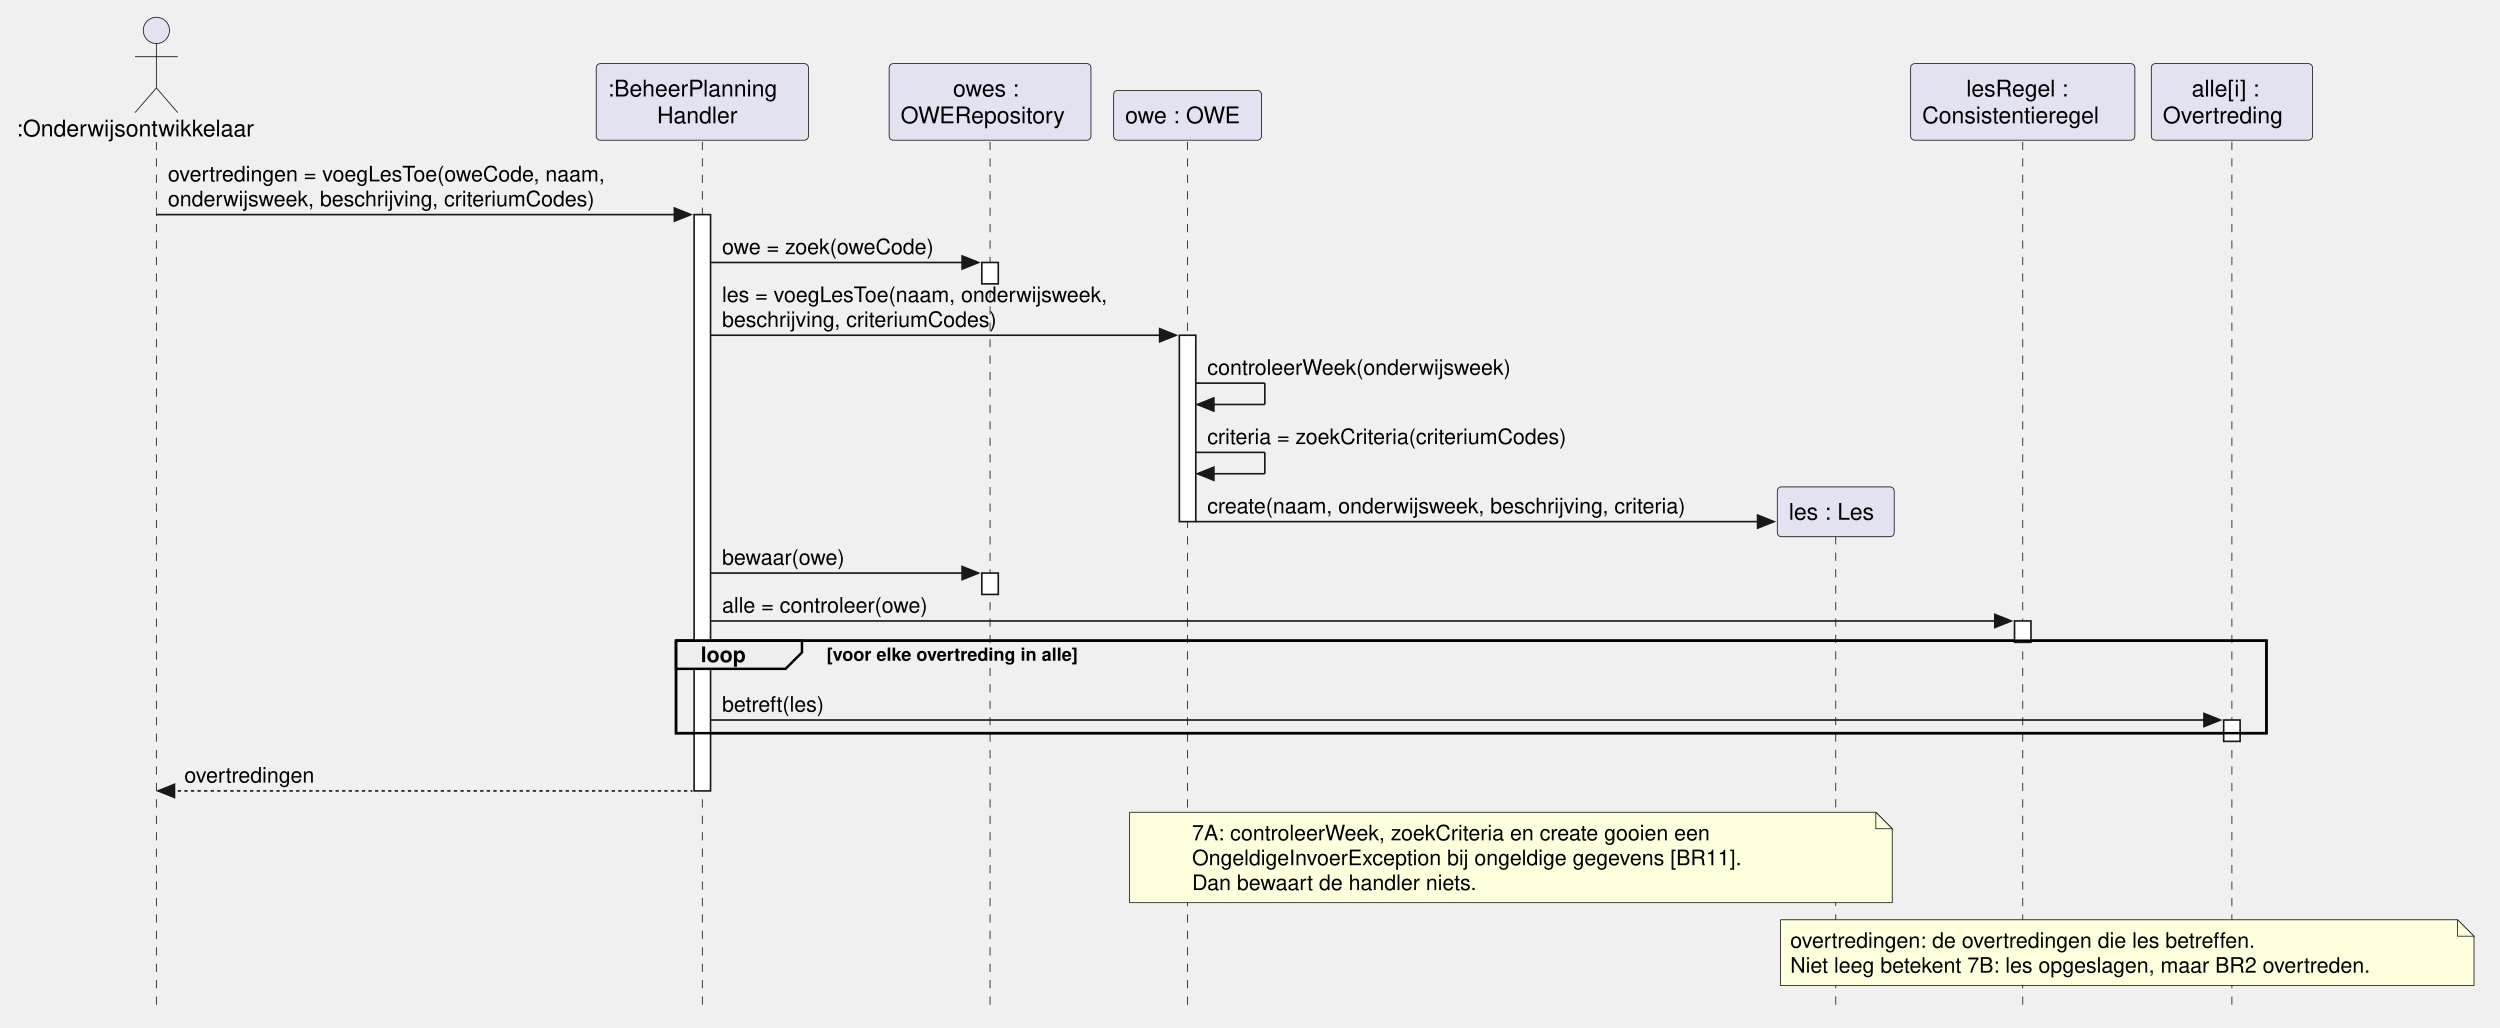
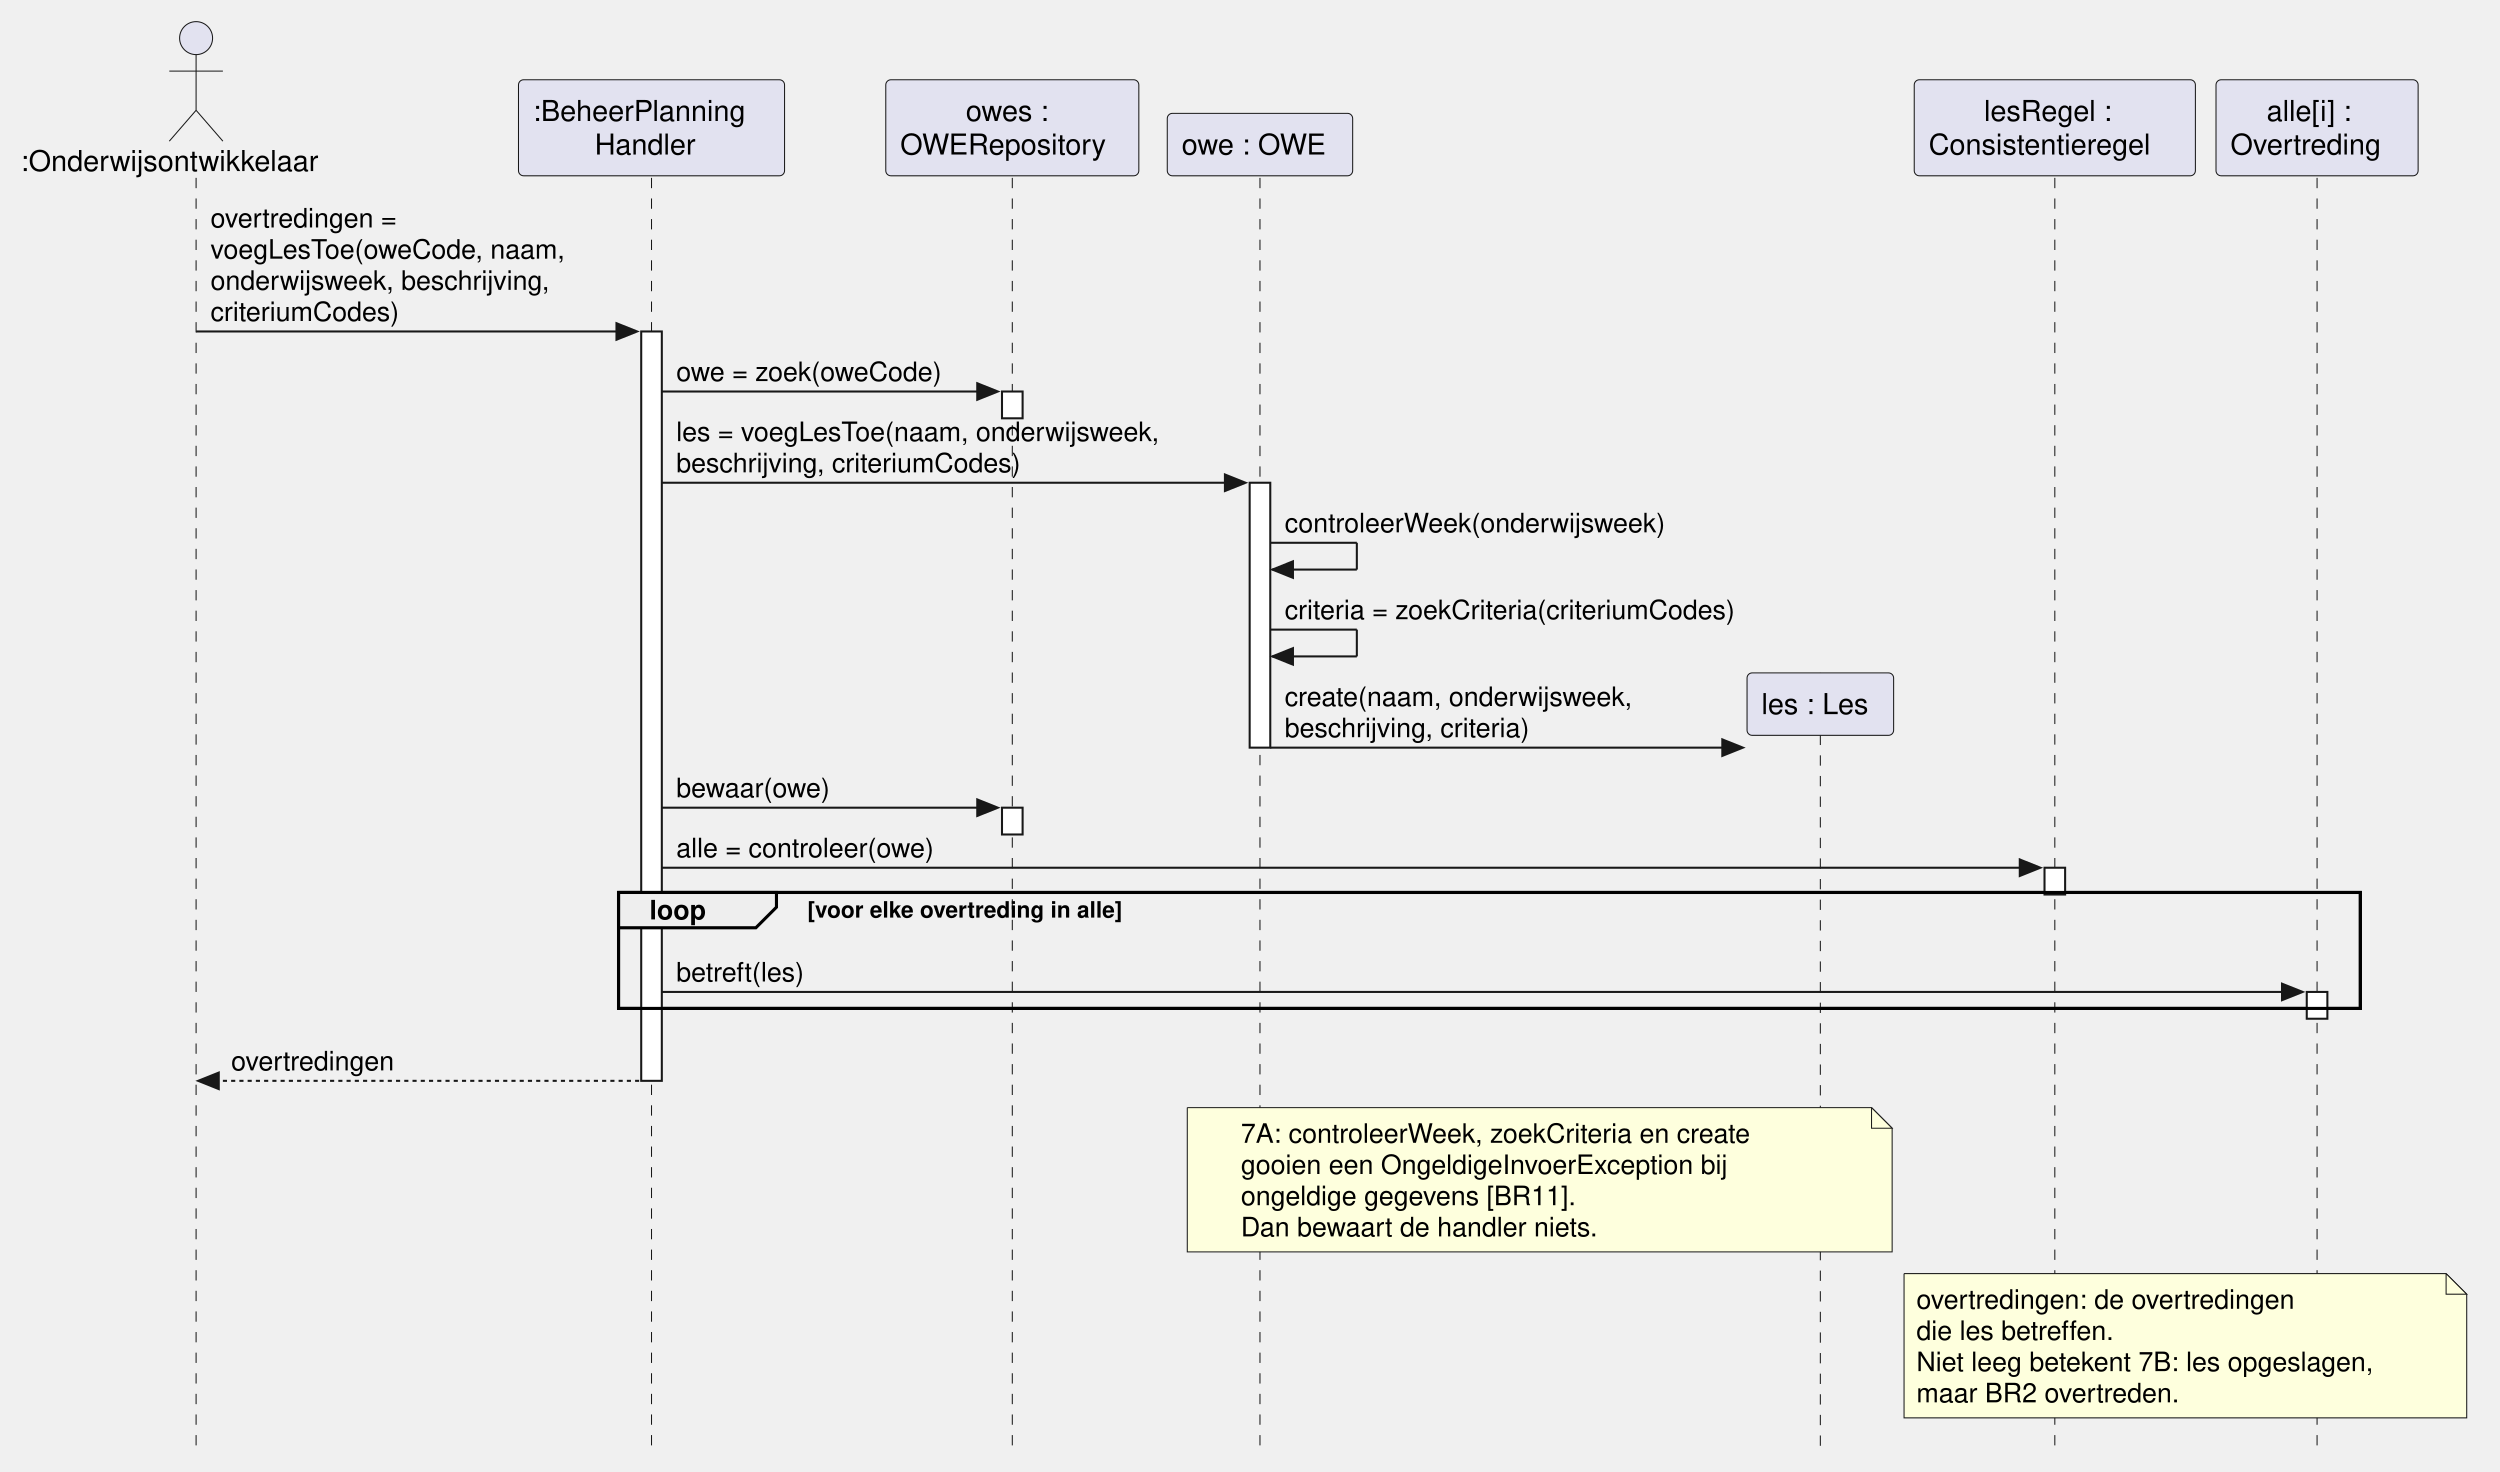
- <svg xmlns="http://www.w3.org/2000/svg" version="1.1" data-diagram-type="SEQUENCE" style="width:1521px;height:625px;background:#FFFFFF;" width="1521px" height="625px" viewBox="0 0 1521 625" zoomAndPan="magnify" preserveAspectRatio="none" contentStyleType="text/css">
+ <svg xmlns="http://www.w3.org/2000/svg" version="1.1" data-diagram-type="SEQUENCE" style="width:1213px;height:714px;background:#FFFFFF;" width="1213px" height="714px" viewBox="0 0 1213 714" zoomAndPan="magnify" preserveAspectRatio="none" contentStyleType="text/css">
  <defs />
  <g font-family="sans-serif" lengthAdjust="spacing">
-     <rect x="411.295" y="389.789" width="967.588" height="56.266" fill="none" style="stroke:#000;stroke-width:1.5;" />
+     <rect x="300.116" y="433.023" width="845.124" height="56.266" fill="none" style="stroke:#000;stroke-width:1.5;" />
    <g>
-       <rect x="91.644" y="86.297" width="8" height="528.555" fill="#000" fill-opacity="0" />
-       <line x1="95.144" y1="86.297" x2="95.144" y2="614.852" style="stroke:#181818;stroke-width:0.5;stroke-dasharray:5,5;" />
+       <rect x="91.644" y="86.297" width="8" height="617.188" fill="#000" fill-opacity="0" />
+       <line x1="95.144" y1="86.297" x2="95.144" y2="703.484" style="stroke:#181818;stroke-width:0.5;stroke-dasharray:5,5;" />
    </g>
    <g>
-       <rect x="423.795" y="86.297" width="8" height="528.555" fill="#000" fill-opacity="0" />
-       <line x1="427.295" y1="86.297" x2="427.295" y2="614.852" style="stroke:#181818;stroke-width:0.5;stroke-dasharray:5,5;" />
+       <rect x="312.616" y="86.297" width="8" height="617.188" fill="#000" fill-opacity="0" />
+       <line x1="316.116" y1="86.297" x2="316.116" y2="703.484" style="stroke:#181818;stroke-width:0.5;stroke-dasharray:5,5;" />
    </g>
    <g>
-       <rect x="422.295" y="130.563" width="10" height="350.625" fill="#FFF" style="stroke:#181818;stroke-width:1;" />
+       <rect x="311.116" y="160.828" width="10" height="363.594" fill="#FFF" style="stroke:#181818;stroke-width:1;" />
    </g>
    <g>
-       <rect x="598.849" y="86.297" width="8" height="528.555" fill="#000" fill-opacity="0" />
-       <line x1="602.349" y1="86.297" x2="602.349" y2="614.852" style="stroke:#181818;stroke-width:0.5;stroke-dasharray:5,5;" />
+       <rect x="487.669" y="86.297" width="8" height="617.188" fill="#000" fill-opacity="0" />
+       <line x1="491.169" y1="86.297" x2="491.169" y2="703.484" style="stroke:#181818;stroke-width:0.5;stroke-dasharray:5,5;" />
    </g>
    <g>
-       <rect x="597.349" y="159.695" width="10" height="13" fill="#FFF" style="stroke:#181818;stroke-width:1;" />
+       <rect x="486.169" y="189.961" width="10" height="13" fill="#FFF" style="stroke:#181818;stroke-width:1;" />
    </g>
    <g>
-       <rect x="597.349" y="348.656" width="10" height="13" fill="#FFF" style="stroke:#181818;stroke-width:1;" />
+       <rect x="486.169" y="391.891" width="10" height="13" fill="#FFF" style="stroke:#181818;stroke-width:1;" />
    </g>
    <g>
-       <rect x="719.016" y="86.297" width="8" height="528.555" fill="#000" fill-opacity="0" />
-       <line x1="722.516" y1="86.297" x2="722.516" y2="614.852" style="stroke:#181818;stroke-width:0.5;stroke-dasharray:5,5;" />
+       <rect x="607.837" y="86.297" width="8" height="617.188" fill="#000" fill-opacity="0" />
+       <line x1="611.337" y1="86.297" x2="611.337" y2="703.484" style="stroke:#181818;stroke-width:0.5;stroke-dasharray:5,5;" />
    </g>
    <g>
-       <rect x="717.516" y="203.961" width="10" height="113.398" fill="#FFF" style="stroke:#181818;stroke-width:1;" />
+       <rect x="606.337" y="234.227" width="10" height="128.531" fill="#FFF" style="stroke:#181818;stroke-width:1;" />
    </g>
    <g>
-       <rect x="1113.371" y="296.227" width="8" height="318.625" fill="#000" fill-opacity="0" />
-       <line x1="1116.871" y1="296.227" x2="1116.871" y2="614.852" style="stroke:#181818;stroke-width:0.5;stroke-dasharray:5,5;" />
+       <rect x="879.728" y="326.492" width="8" height="376.992" fill="#000" fill-opacity="0" />
+       <line x1="883.228" y1="326.492" x2="883.228" y2="703.484" style="stroke:#181818;stroke-width:0.5;stroke-dasharray:5,5;" />
    </g>
    <g>
-       <rect x="1227.141" y="86.297" width="8" height="528.555" fill="#000" fill-opacity="0" />
-       <line x1="1230.641" y1="86.297" x2="1230.641" y2="614.852" style="stroke:#181818;stroke-width:0.5;stroke-dasharray:5,5;" />
+       <rect x="993.497" y="86.297" width="8" height="617.188" fill="#000" fill-opacity="0" />
+       <line x1="996.997" y1="86.297" x2="996.997" y2="703.484" style="stroke:#181818;stroke-width:0.5;stroke-dasharray:5,5;" />
    </g>
    <g>
-       <rect x="1225.641" y="377.789" width="10" height="13" fill="#FFF" style="stroke:#181818;stroke-width:1;" />
+       <rect x="991.997" y="421.023" width="10" height="13" fill="#FFF" style="stroke:#181818;stroke-width:1;" />
    </g>
    <g>
-       <rect x="1354.384" y="86.297" width="8" height="528.555" fill="#000" fill-opacity="0" />
-       <line x1="1357.884" y1="86.297" x2="1357.884" y2="614.852" style="stroke:#181818;stroke-width:0.5;stroke-dasharray:5,5;" />
+       <rect x="1120.74" y="86.297" width="8" height="617.188" fill="#000" fill-opacity="0" />
+       <line x1="1124.24" y1="86.297" x2="1124.24" y2="703.484" style="stroke:#181818;stroke-width:0.5;stroke-dasharray:5,5;" />
    </g>
    <g>
-       <rect x="1352.884" y="438.055" width="10" height="13" fill="#FFF" style="stroke:#181818;stroke-width:1;" />
+       <rect x="1119.24" y="481.289" width="10" height="13" fill="#FFF" style="stroke:#181818;stroke-width:1;" />
    </g>
    <text x="10" y="82.995" fill="#000" font-size="14" textLength="164.288" font-family="Helvetica">:Onderwijsontwikkelaar</text>
    <ellipse cx="95.144" cy="18.5" rx="8" ry="8" fill="#E2E2F0" style="stroke:#181818;stroke-width:0.5;" />
    <path d="M95.144,26.5 L95.144,53.5 M82.144,34.5 L108.144,34.5 M95.144,53.5 L82.144,68.5 M95.144,53.5 L108.144,68.5" style="stroke:#181818;stroke-width:0.5;" fill="none" />
-     <rect x="362.747" y="38.703" width="129.097" height="46.594" fill="#E2E2F0" style="stroke:#181818;stroke-width:0.5;" rx="2.5" ry="2.5" />
-     <text x="369.747" y="58.698" fill="#000" font-size="14" textLength="115.097" font-family="Helvetica">:BeheerPlanning</text>
-     <text x="399.733" y="74.995" fill="#000" font-size="14" textLength="55.125" font-family="Helvetica">Handler</text>
-     <rect x="540.958" y="38.703" width="122.78" height="46.594" fill="#E2E2F0" style="stroke:#181818;stroke-width:0.5;" rx="2.5" ry="2.5" />
-     <text x="579.804" y="58.698" fill="#000" font-size="14" textLength="45.09" font-family="Helvetica">owes :</text>
-     <text x="547.958" y="74.995" fill="#000" font-size="14" textLength="108.78" font-family="Helvetica">OWERepository</text>
-     <rect x="677.539" y="55" width="89.954" height="30.297" fill="#E2E2F0" style="stroke:#181818;stroke-width:0.5;" rx="2.5" ry="2.5" />
-     <text x="684.539" y="74.995" fill="#000" font-size="14" textLength="75.954" font-family="Helvetica">owe : OWE</text>
-     <rect x="1162.432" y="38.703" width="136.418" height="46.594" fill="#E2E2F0" style="stroke:#181818;stroke-width:0.5;" rx="2.5" ry="2.5" />
-     <text x="1196.293" y="58.698" fill="#000" font-size="14" textLength="68.694" font-family="Helvetica">lesRegel :</text>
-     <text x="1169.432" y="74.995" fill="#000" font-size="14" textLength="122.418" font-family="Helvetica">Consistentieregel</text>
-     <rect x="1308.85" y="38.703" width="98.068" height="46.594" fill="#E2E2F0" style="stroke:#181818;stroke-width:0.5;" rx="2.5" ry="2.5" />
-     <text x="1333.408" y="58.698" fill="#000" font-size="14" textLength="48.952" font-family="Helvetica">alle[i] :</text>
-     <text x="1315.85" y="74.995" fill="#000" font-size="14" textLength="84.068" font-family="Helvetica">Overtreding</text>
-     <polygon points="410.295,126.563,420.295,130.563,410.295,134.563" fill="#181818" style="stroke:#181818;stroke-width:1;stroke-linejoin:miter;stroke-miterlimit:10;" />
-     <line x1="95.144" y1="130.563" x2="416.295" y2="130.563" style="stroke:#181818;stroke-width:1;" />
-     <text x="102.144" y="110.364" fill="#000" font-size="13" textLength="303.151" font-family="Helvetica">overtredingen = voegLesToe(oweCode, naam,</text>
-     <text x="102.144" y="125.497" fill="#000" font-size="13" textLength="296.061" font-family="Helvetica">onderwijsweek, beschrijving, criteriumCodes)</text>
-     <polygon points="585.349,155.695,595.349,159.695,585.349,163.695" fill="#181818" style="stroke:#181818;stroke-width:1;stroke-linejoin:miter;stroke-miterlimit:10;" />
-     <line x1="432.295" y1="159.695" x2="591.349" y2="159.695" style="stroke:#181818;stroke-width:1;" />
-     <text x="439.295" y="154.629" fill="#000" font-size="13" textLength="146.053" font-family="Helvetica">owe = zoek(oweCode)</text>
-     <polygon points="705.516,199.961,715.516,203.961,705.516,207.961" fill="#181818" style="stroke:#181818;stroke-width:1;stroke-linejoin:miter;stroke-miterlimit:10;" />
-     <line x1="432.295" y1="203.961" x2="711.516" y2="203.961" style="stroke:#181818;stroke-width:1;" />
-     <text x="439.295" y="183.762" fill="#000" font-size="13" textLength="266.221" font-family="Helvetica">les = voegLesToe(naam, onderwijsweek,</text>
-     <text x="439.295" y="198.895" fill="#000" font-size="13" textLength="191.223" font-family="Helvetica">beschrijving, criteriumCodes)</text>
-     <line x1="727.516" y1="233.094" x2="769.516" y2="233.094" style="stroke:#181818;stroke-width:1;" />
-     <line x1="769.516" y1="233.094" x2="769.516" y2="246.094" style="stroke:#181818;stroke-width:1;" />
-     <line x1="728.516" y1="246.094" x2="769.516" y2="246.094" style="stroke:#181818;stroke-width:1;" />
-     <polygon points="738.516,242.094,728.516,246.094,738.516,250.094" fill="#181818" style="stroke:#181818;stroke-width:1;stroke-linejoin:miter;stroke-miterlimit:10;" />
-     <text x="734.516" y="228.028" fill="#000" font-size="13" textLength="209.784" font-family="Helvetica">controleerWeek(onderwijsweek)</text>
-     <line x1="727.516" y1="275.227" x2="769.516" y2="275.227" style="stroke:#181818;stroke-width:1;" />
-     <line x1="769.516" y1="275.227" x2="769.516" y2="288.227" style="stroke:#181818;stroke-width:1;" />
-     <line x1="728.516" y1="288.227" x2="769.516" y2="288.227" style="stroke:#181818;stroke-width:1;" />
-     <polygon points="738.516,284.227,728.516,288.227,738.516,292.227" fill="#181818" style="stroke:#181818;stroke-width:1;stroke-linejoin:miter;stroke-miterlimit:10;" />
-     <text x="734.516" y="270.161" fill="#000" font-size="13" textLength="252.891" font-family="Helvetica">criteria = zoekCriteria(criteriumCodes)</text>
-     <rect x="1081.311" y="296.227" width="71.121" height="30.297" fill="#E2E2F0" style="stroke:#181818;stroke-width:0.5;" rx="2.5" ry="2.5" />
-     <text x="1088.311" y="316.222" fill="#000" font-size="14" textLength="57.121" font-family="Helvetica">les : Les</text>
-     <polygon points="1069.311,313.359,1079.311,317.359,1069.311,321.359" fill="#181818" style="stroke:#181818;stroke-width:1;stroke-linejoin:miter;stroke-miterlimit:10;" />
-     <line x1="727.516" y1="317.359" x2="1075.311" y2="317.359" style="stroke:#181818;stroke-width:1;" />
-     <text x="734.516" y="312.293" fill="#000" font-size="13" textLength="334.794" font-family="Helvetica">create(naam, onderwijsweek, beschrijving, criteria)</text>
-     <polygon points="585.349,344.656,595.349,348.656,585.349,352.656" fill="#181818" style="stroke:#181818;stroke-width:1;stroke-linejoin:miter;stroke-miterlimit:10;" />
-     <line x1="432.295" y1="348.656" x2="591.349" y2="348.656" style="stroke:#181818;stroke-width:1;" />
-     <text x="439.295" y="343.59" fill="#000" font-size="13" textLength="84.887" font-family="Helvetica">bewaar(owe)</text>
-     <polygon points="1213.641,373.789,1223.641,377.789,1213.641,381.789" fill="#181818" style="stroke:#181818;stroke-width:1;stroke-linejoin:miter;stroke-miterlimit:10;" />
-     <line x1="432.295" y1="377.789" x2="1219.641" y2="377.789" style="stroke:#181818;stroke-width:1;" />
-     <text x="439.295" y="372.723" fill="#000" font-size="13" textLength="145.761" font-family="Helvetica">alle = controleer(owe)</text>
-     <path d="M411.295,389.789 L487.919,389.789 L487.919,396.922 L477.919,406.922 L411.295,406.922 L411.295,389.789" style="stroke:#000;stroke-width:1.5;" fill="#EEE" />
-     <rect x="411.295" y="389.789" width="967.588" height="56.266" fill="none" style="stroke:#000;stroke-width:1.5;" />
-     <text x="426.295" y="402.856" fill="#000" font-size="13" textLength="31.624" font-weight="700" font-family="Helvetica">loop</text>
-     <text x="502.919" y="402" fill="#000" font-size="11" textLength="186.221" font-weight="700" font-family="Helvetica">[voor elke overtreding in alle]</text>
-     <polygon points="1340.884,434.055,1350.884,438.055,1340.884,442.055" fill="#181818" style="stroke:#181818;stroke-width:1;stroke-linejoin:miter;stroke-miterlimit:10;" />
-     <line x1="432.295" y1="438.055" x2="1346.884" y2="438.055" style="stroke:#181818;stroke-width:1;" />
-     <text x="439.295" y="432.989" fill="#000" font-size="13" textLength="72.89" font-family="Helvetica">betreft(les)</text>
-     <polygon points="106.144,477.188,96.144,481.188,106.144,485.188" fill="#181818" style="stroke:#181818;stroke-width:1;stroke-linejoin:miter;stroke-miterlimit:10;" />
-     <line x1="100.144" y1="481.188" x2="421.295" y2="481.188" style="stroke:#181818;stroke-width:1;stroke-dasharray:2,2;" />
-     <text x="112.144" y="476.122" fill="#000" font-size="13" textLength="92.022" font-family="Helvetica">overtredingen</text>
-     <path d="M687.247,494.188 L687.247,549.188 L1151.247,549.188 L1151.247,504.188 L1141.247,494.188 L687.247,494.188" style="stroke:#181818;stroke-width:0.5;" fill="#FEFFDD" />
-     <path d="M1141.247,494.188 L1141.247,504.188 L1151.247,504.188 L1141.247,494.188" style="stroke:#181818;stroke-width:0.5;" fill="#FEFFDD" />
-     <text x="725.262" y="511.254" fill="#000" font-size="13" textLength="357.925" font-family="Helvetica">7A: controleerWeek, zoekCriteria en create gooien een</text>
-     <text x="725.262" y="526.387" fill="#000" font-size="13" textLength="379.863" font-family="Helvetica">OngeldigeInvoerException bij ongeldige gegevens [BR11].</text>
-     <text x="725.262" y="541.52" fill="#000" font-size="13" textLength="197.755" font-family="Helvetica">Dan bewaart de handler niets.</text>
-     <path d="M1083.186,559.586 L1083.186,599.586 L1505.186,599.586 L1505.186,569.586 L1495.186,559.586 L1083.186,559.586" style="stroke:#181818;stroke-width:0.5;" fill="#FEFFDD" />
-     <path d="M1495.186,559.586 L1495.186,569.586 L1505.186,569.586 L1495.186,559.586" style="stroke:#181818;stroke-width:0.5;" fill="#FEFFDD" />
-     <text x="1089.186" y="576.653" fill="#000" font-size="13" textLength="327.793" font-family="Helvetica">overtredingen: de overtredingen die les betreffen.</text>
-     <text x="1089.186" y="591.786" fill="#000" font-size="13" textLength="401.153" font-family="Helvetica">Niet leeg betekent 7B: les opgeslagen, maar BR2 overtreden.</text>
+     <rect x="251.568" y="38.703" width="129.097" height="46.594" fill="#E2E2F0" style="stroke:#181818;stroke-width:0.5;" rx="2.5" ry="2.5" />
+     <text x="258.568" y="58.698" fill="#000" font-size="14" textLength="115.097" font-family="Helvetica">:BeheerPlanning</text>
+     <text x="288.554" y="74.995" fill="#000" font-size="14" textLength="55.125" font-family="Helvetica">Handler</text>
+     <rect x="429.779" y="38.703" width="122.78" height="46.594" fill="#E2E2F0" style="stroke:#181818;stroke-width:0.5;" rx="2.5" ry="2.5" />
+     <text x="468.625" y="58.698" fill="#000" font-size="14" textLength="45.09" font-family="Helvetica">owes :</text>
+     <text x="436.779" y="74.995" fill="#000" font-size="14" textLength="108.78" font-family="Helvetica">OWERepository</text>
+     <rect x="566.36" y="55" width="89.954" height="30.297" fill="#E2E2F0" style="stroke:#181818;stroke-width:0.5;" rx="2.5" ry="2.5" />
+     <text x="573.36" y="74.995" fill="#000" font-size="14" textLength="75.954" font-family="Helvetica">owe : OWE</text>
+     <rect x="928.788" y="38.703" width="136.418" height="46.594" fill="#E2E2F0" style="stroke:#181818;stroke-width:0.5;" rx="2.5" ry="2.5" />
+     <text x="962.65" y="58.698" fill="#000" font-size="14" textLength="68.694" font-family="Helvetica">lesRegel :</text>
+     <text x="935.788" y="74.995" fill="#000" font-size="14" textLength="122.418" font-family="Helvetica">Consistentieregel</text>
+     <rect x="1075.206" y="38.703" width="98.068" height="46.594" fill="#E2E2F0" style="stroke:#181818;stroke-width:0.5;" rx="2.5" ry="2.5" />
+     <text x="1099.764" y="58.698" fill="#000" font-size="14" textLength="48.952" font-family="Helvetica">alle[i] :</text>
+     <text x="1082.206" y="74.995" fill="#000" font-size="14" textLength="84.068" font-family="Helvetica">Overtreding</text>
+     <polygon points="299.116,156.828,309.116,160.828,299.116,164.828" fill="#181818" style="stroke:#181818;stroke-width:1;stroke-linejoin:miter;stroke-miterlimit:10;" />
+     <line x1="95.144" y1="160.828" x2="305.116" y2="160.828" style="stroke:#181818;stroke-width:1;" />
+     <text x="102.144" y="110.364" fill="#000" font-size="13" textLength="107.047" font-family="Helvetica">overtredingen =</text>
+     <text x="102.144" y="125.497" fill="#000" font-size="13" textLength="191.972" font-family="Helvetica">voegLesToe(oweCode, naam,</text>
+     <text x="102.144" y="140.629" fill="#000" font-size="13" textLength="187.745" font-family="Helvetica">onderwijsweek, beschrijving,</text>
+     <text x="102.144" y="155.762" fill="#000" font-size="13" textLength="104.184" font-family="Helvetica">criteriumCodes)</text>
+     <polygon points="474.169,185.961,484.169,189.961,474.169,193.961" fill="#181818" style="stroke:#181818;stroke-width:1;stroke-linejoin:miter;stroke-miterlimit:10;" />
+     <line x1="321.116" y1="189.961" x2="480.169" y2="189.961" style="stroke:#181818;stroke-width:1;" />
+     <text x="328.116" y="184.895" fill="#000" font-size="13" textLength="146.053" font-family="Helvetica">owe = zoek(oweCode)</text>
+     <polygon points="594.337,230.227,604.337,234.227,594.337,238.227" fill="#181818" style="stroke:#181818;stroke-width:1;stroke-linejoin:miter;stroke-miterlimit:10;" />
+     <line x1="321.116" y1="234.227" x2="600.337" y2="234.227" style="stroke:#181818;stroke-width:1;" />
+     <text x="328.116" y="214.028" fill="#000" font-size="13" textLength="266.221" font-family="Helvetica">les = voegLesToe(naam, onderwijsweek,</text>
+     <text x="328.116" y="229.161" fill="#000" font-size="13" textLength="191.223" font-family="Helvetica">beschrijving, criteriumCodes)</text>
+     <line x1="616.337" y1="263.359" x2="658.337" y2="263.359" style="stroke:#181818;stroke-width:1;" />
+     <line x1="658.337" y1="263.359" x2="658.337" y2="276.359" style="stroke:#181818;stroke-width:1;" />
+     <line x1="617.337" y1="276.359" x2="658.337" y2="276.359" style="stroke:#181818;stroke-width:1;" />
+     <polygon points="627.337,272.359,617.337,276.359,627.337,280.359" fill="#181818" style="stroke:#181818;stroke-width:1;stroke-linejoin:miter;stroke-miterlimit:10;" />
+     <text x="623.337" y="258.293" fill="#000" font-size="13" textLength="209.784" font-family="Helvetica">controleerWeek(onderwijsweek)</text>
+     <line x1="616.337" y1="305.492" x2="658.337" y2="305.492" style="stroke:#181818;stroke-width:1;" />
+     <line x1="658.337" y1="305.492" x2="658.337" y2="318.492" style="stroke:#181818;stroke-width:1;" />
+     <line x1="617.337" y1="318.492" x2="658.337" y2="318.492" style="stroke:#181818;stroke-width:1;" />
+     <polygon points="627.337,314.492,617.337,318.492,627.337,322.492" fill="#181818" style="stroke:#181818;stroke-width:1;stroke-linejoin:miter;stroke-miterlimit:10;" />
+     <text x="623.337" y="300.426" fill="#000" font-size="13" textLength="252.891" font-family="Helvetica">criteria = zoekCriteria(criteriumCodes)</text>
+     <rect x="847.667" y="326.492" width="71.121" height="30.297" fill="#E2E2F0" style="stroke:#181818;stroke-width:0.5;" rx="2.5" ry="2.5" />
+     <text x="854.667" y="346.487" fill="#000" font-size="14" textLength="57.121" font-family="Helvetica">les : Les</text>
+     <polygon points="835.667,358.758,845.667,362.758,835.667,366.758" fill="#181818" style="stroke:#181818;stroke-width:1;stroke-linejoin:miter;stroke-miterlimit:10;" />
+     <line x1="616.337" y1="362.758" x2="841.667" y2="362.758" style="stroke:#181818;stroke-width:1;" />
+     <text x="623.337" y="342.559" fill="#000" font-size="13" textLength="192.429" font-family="Helvetica">create(naam, onderwijsweek,</text>
+     <text x="623.337" y="357.692" fill="#000" font-size="13" textLength="138.233" font-family="Helvetica">beschrijving, criteria)</text>
+     <polygon points="474.169,387.891,484.169,391.891,474.169,395.891" fill="#181818" style="stroke:#181818;stroke-width:1;stroke-linejoin:miter;stroke-miterlimit:10;" />
+     <line x1="321.116" y1="391.891" x2="480.169" y2="391.891" style="stroke:#181818;stroke-width:1;" />
+     <text x="328.116" y="386.825" fill="#000" font-size="13" textLength="84.887" font-family="Helvetica">bewaar(owe)</text>
+     <polygon points="979.997,417.023,989.997,421.023,979.997,425.023" fill="#181818" style="stroke:#181818;stroke-width:1;stroke-linejoin:miter;stroke-miterlimit:10;" />
+     <line x1="321.116" y1="421.023" x2="985.997" y2="421.023" style="stroke:#181818;stroke-width:1;" />
+     <text x="328.116" y="415.958" fill="#000" font-size="13" textLength="145.761" font-family="Helvetica">alle = controleer(owe)</text>
+     <path d="M300.116,433.023 L376.74,433.023 L376.74,440.156 L366.74,450.156 L300.116,450.156 L300.116,433.023" style="stroke:#000;stroke-width:1.5;" fill="#EEE" />
+     <rect x="300.116" y="433.023" width="845.124" height="56.266" fill="none" style="stroke:#000;stroke-width:1.5;" />
+     <text x="315.116" y="446.09" fill="#000" font-size="13" textLength="31.624" font-weight="700" font-family="Helvetica">loop</text>
+     <text x="391.74" y="445.234" fill="#000" font-size="11" textLength="186.221" font-weight="700" font-family="Helvetica">[voor elke overtreding in alle]</text>
+     <polygon points="1107.24,477.289,1117.24,481.289,1107.24,485.289" fill="#181818" style="stroke:#181818;stroke-width:1;stroke-linejoin:miter;stroke-miterlimit:10;" />
+     <line x1="321.116" y1="481.289" x2="1113.24" y2="481.289" style="stroke:#181818;stroke-width:1;" />
+     <text x="328.116" y="476.223" fill="#000" font-size="13" textLength="72.89" font-family="Helvetica">betreft(les)</text>
+     <polygon points="106.144,520.422,96.144,524.422,106.144,528.422" fill="#181818" style="stroke:#181818;stroke-width:1;stroke-linejoin:miter;stroke-miterlimit:10;" />
+     <line x1="100.144" y1="524.422" x2="310.116" y2="524.422" style="stroke:#181818;stroke-width:1;stroke-dasharray:2,2;" />
+     <text x="112.144" y="519.356" fill="#000" font-size="13" textLength="92.022" font-family="Helvetica">overtredingen</text>
+     <path d="M576.068,537.422 L576.068,607.422 L918.068,607.422 L918.068,547.422 L908.068,537.422 L576.068,537.422" style="stroke:#181818;stroke-width:0.5;" fill="#FEFFDD" />
+     <path d="M908.068,537.422 L908.068,547.422 L918.068,547.422 L908.068,537.422" style="stroke:#181818;stroke-width:0.5;" fill="#FEFFDD" />
+     <text x="602.074" y="554.489" fill="#000" font-size="13" textLength="281.417" font-family="Helvetica">7A: controleerWeek, zoekCriteria en create</text>
+     <text x="602.074" y="569.622" fill="#000" font-size="13" textLength="267.833" font-family="Helvetica">gooien een OngeldigeInvoerException bij</text>
+     <text x="602.074" y="584.754" fill="#000" font-size="13" textLength="184.406" font-family="Helvetica">ongeldige gegevens [BR11].</text>
+     <text x="602.074" y="599.887" fill="#000" font-size="13" textLength="197.755" font-family="Helvetica">Dan bewaart de handler niets.</text>
+     <path d="M923.848,617.953 L923.848,687.953 L1196.848,687.953 L1196.848,627.953 L1186.848,617.953 L923.848,617.953" style="stroke:#181818;stroke-width:0.5;" fill="#FEFFDD" />
+     <path d="M1186.848,617.953 L1186.848,627.953 L1196.848,627.953 L1186.848,617.953" style="stroke:#181818;stroke-width:0.5;" fill="#FEFFDD" />
+     <text x="929.848" y="635.02" fill="#000" font-size="13" textLength="212.938" font-family="Helvetica">overtredingen: de overtredingen</text>
+     <text x="929.848" y="650.153" fill="#000" font-size="13" textLength="110.722" font-family="Helvetica">die les betreffen.</text>
+     <text x="929.848" y="665.286" fill="#000" font-size="13" textLength="252.542" font-family="Helvetica">Niet leeg betekent 7B: les opgeslagen,</text>
+     <text x="929.848" y="680.418" fill="#000" font-size="13" textLength="144.479" font-family="Helvetica">maar BR2 overtreden.</text>
  </g>
</svg>
